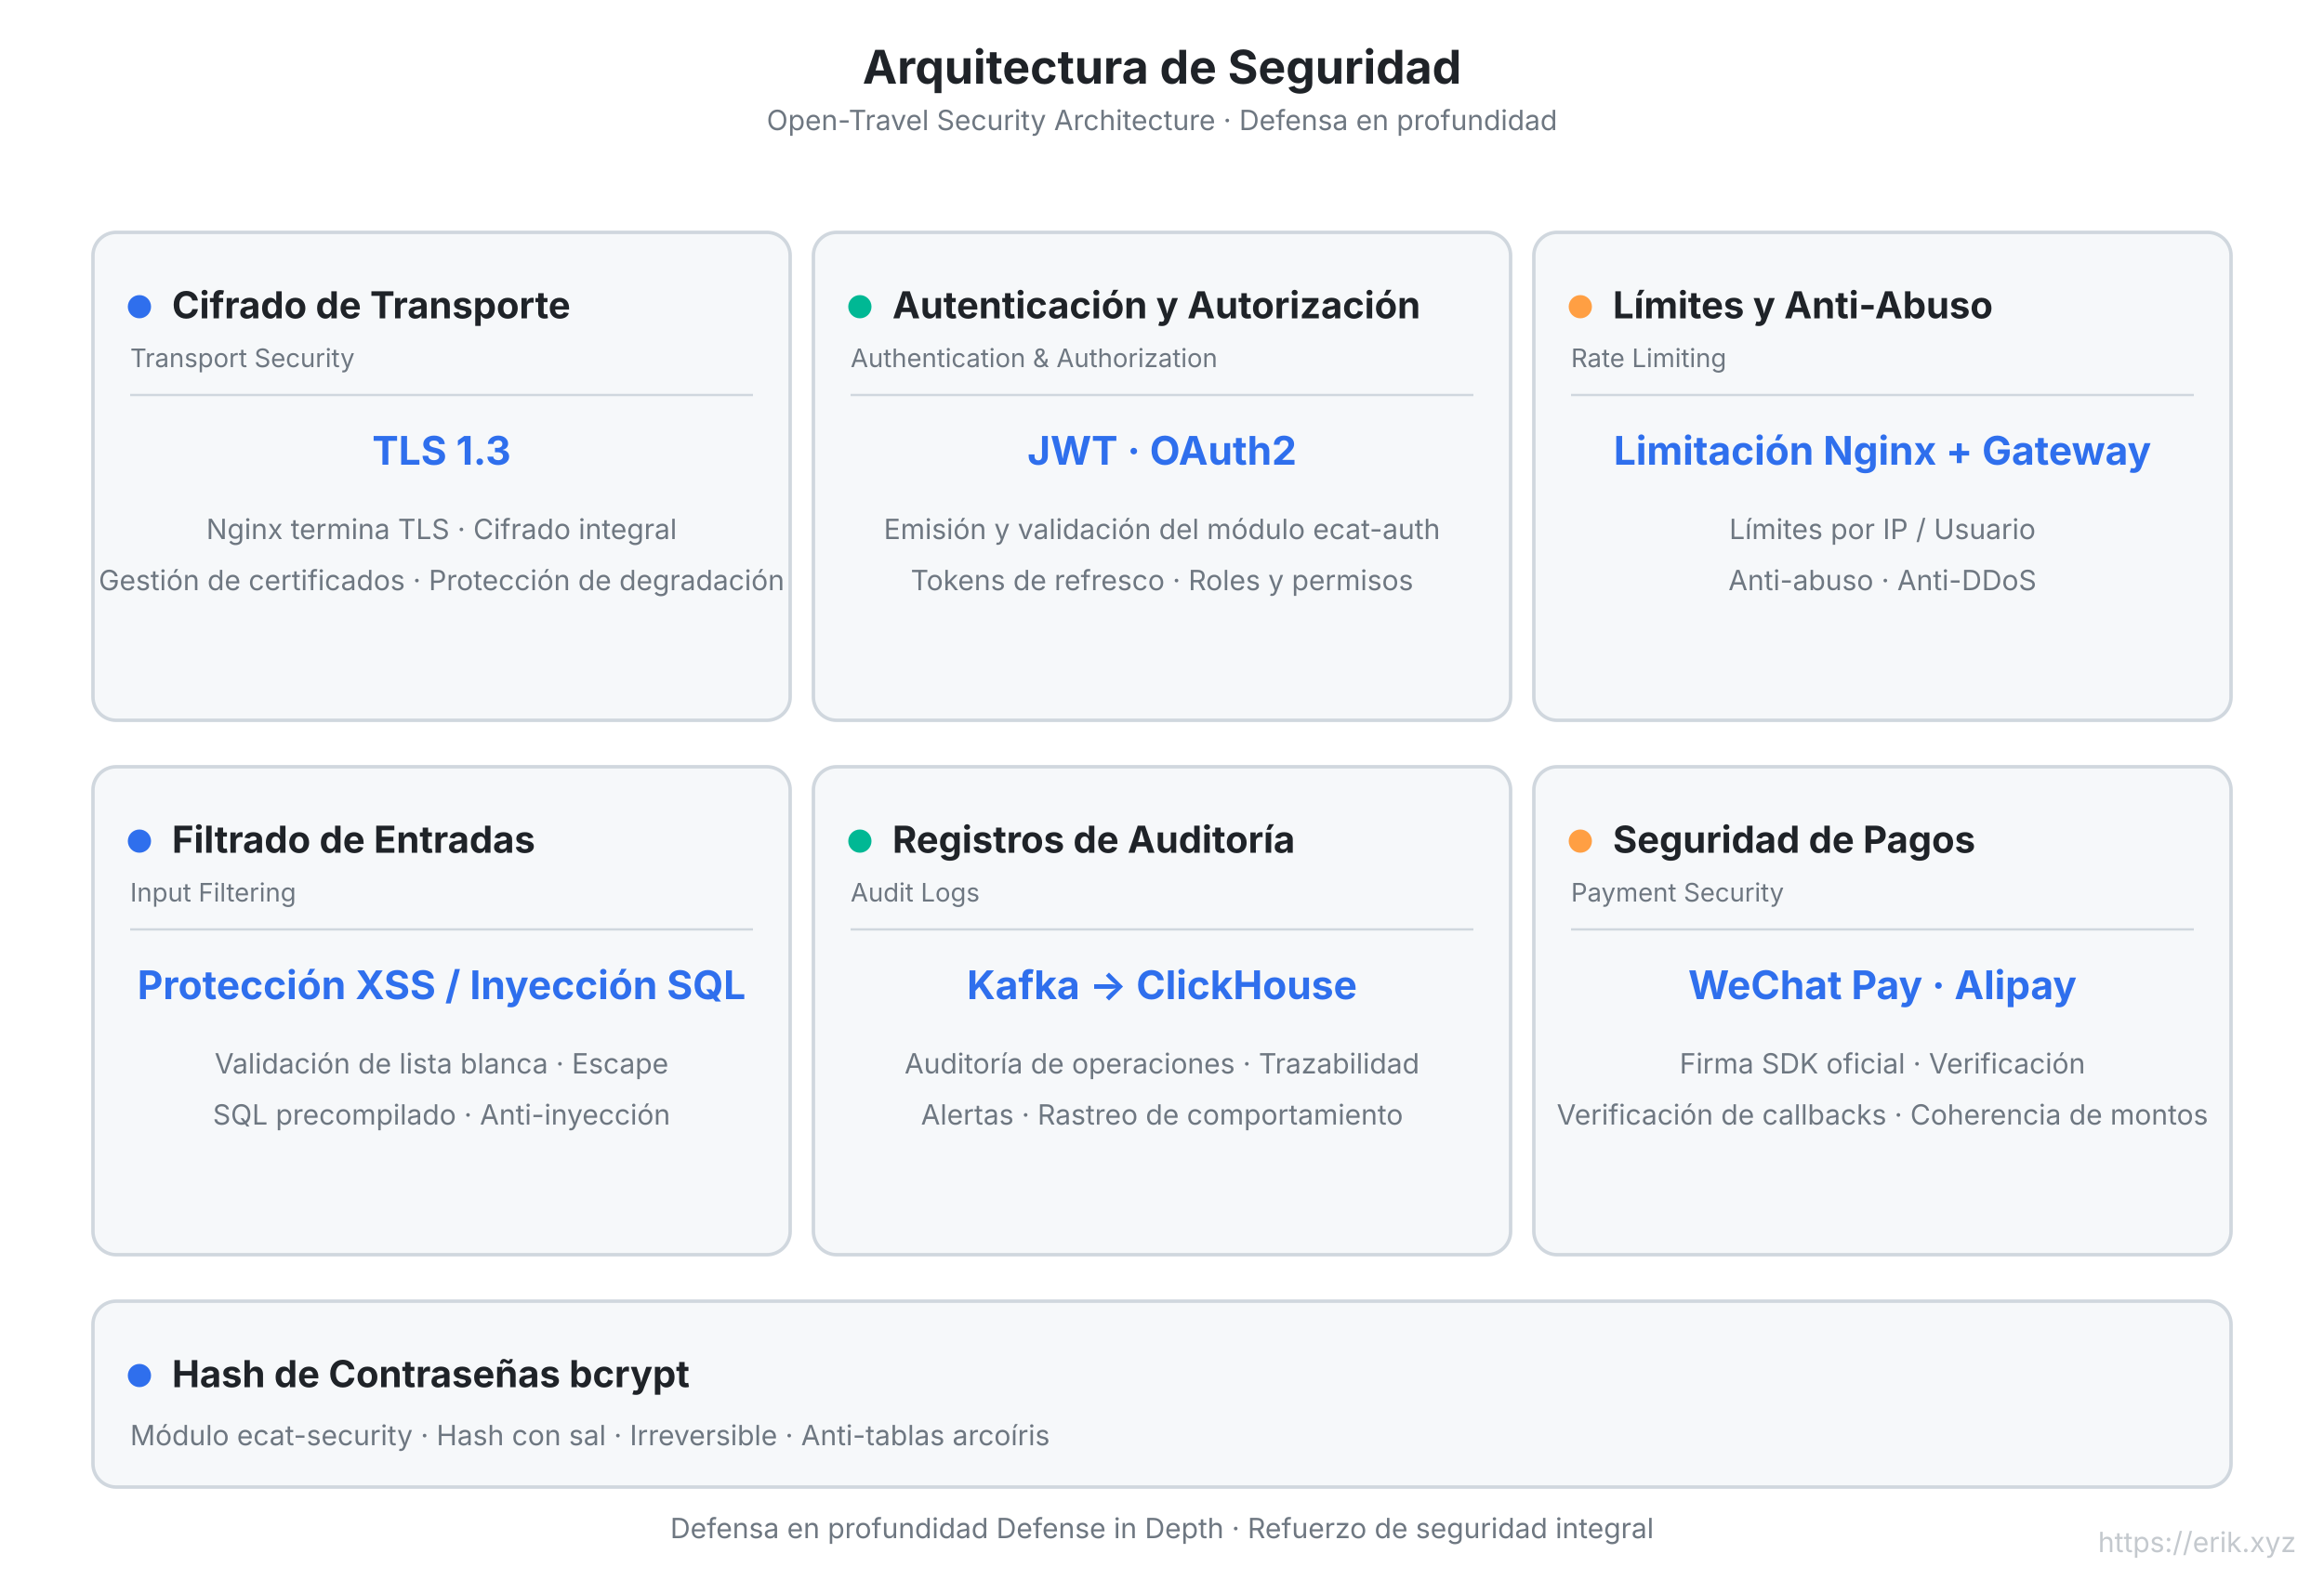
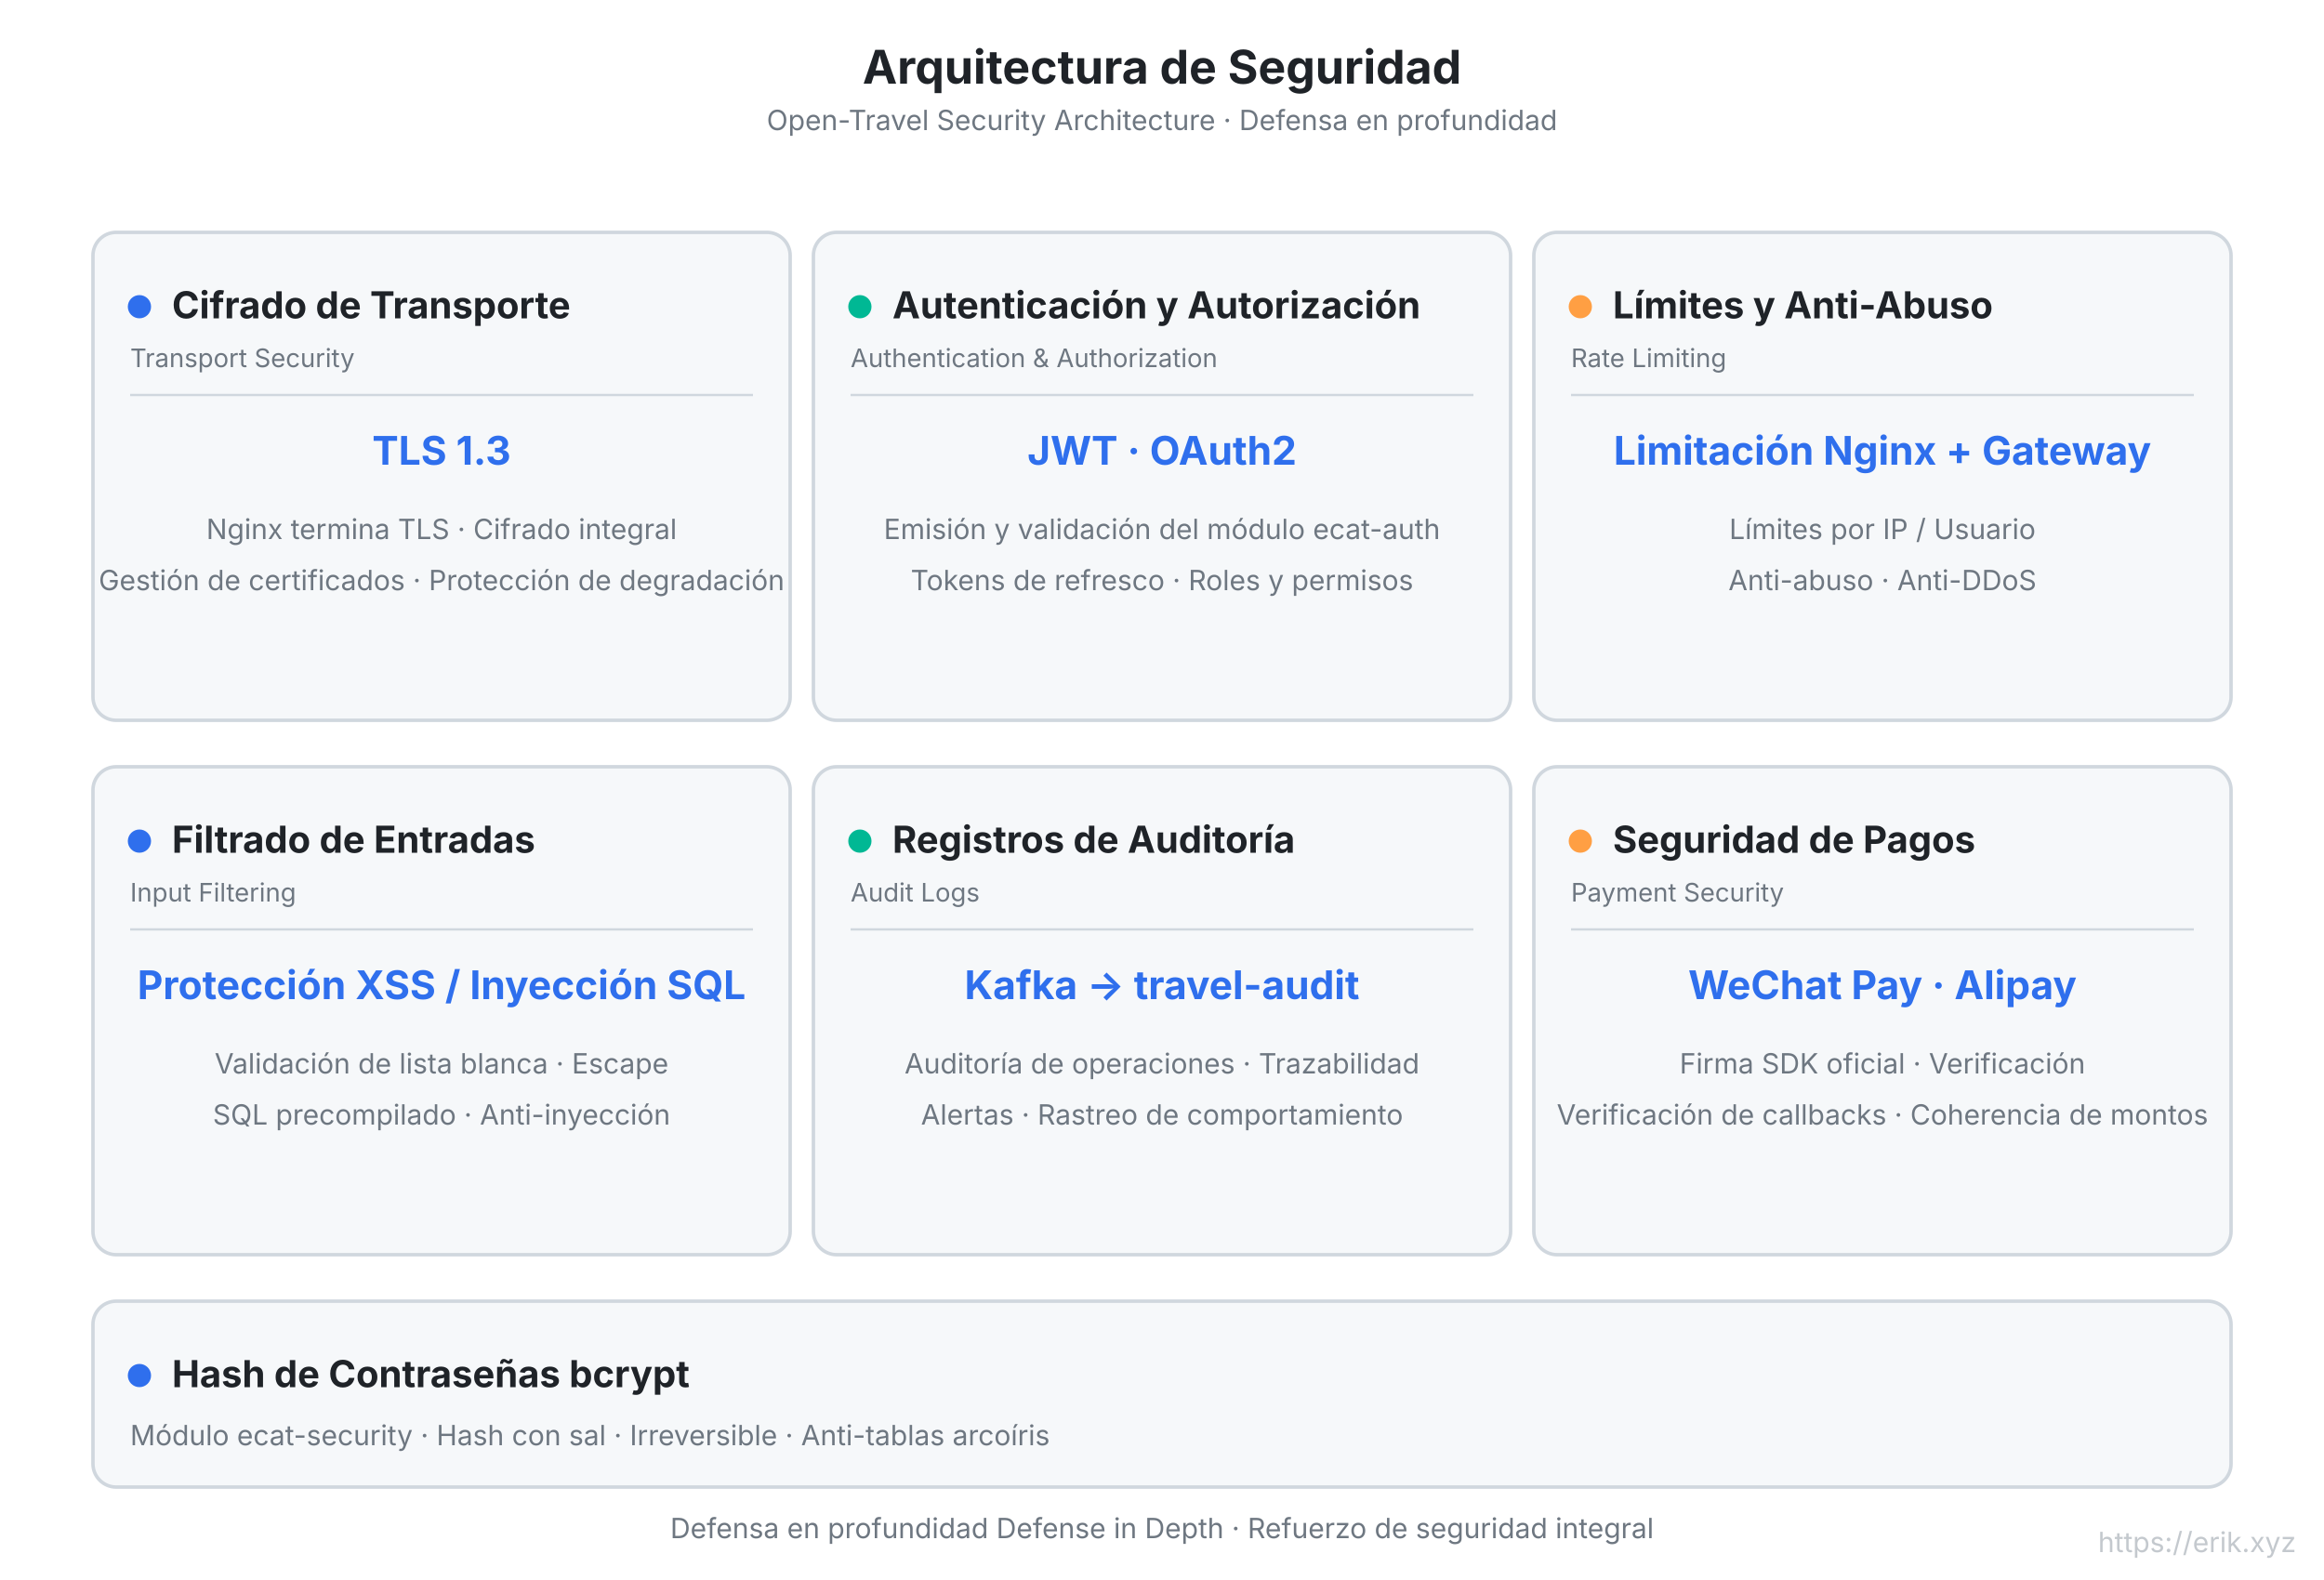
<svg xmlns="http://www.w3.org/2000/svg" width="1000" height="680" viewBox="0 0 1000 680">
  <defs>
    <style>
      text { font-family: system-ui, -apple-system, 'Segoe UI', sans-serif; }
      .t-title { font-size: 20px; font-weight: 700; fill: #1f2328; }
      .t-sub  { font-size: 12px; fill: #6e7781; }
      .t-h    { font-size: 16px; font-weight: 700; fill: #1f2328; }
      .t-eng  { font-size: 11px; fill: #6e7781; }
      .t-kw   { font-size: 17px; font-weight: 700; fill: #2f6fed; }
      .t-s    { font-size: 12px; fill: #6e7781; }
      .panel  { fill: #f6f8fa; stroke: #d0d7de; stroke-width: 1.5; rx: 10; }
      .line   { stroke: #d0d7de; stroke-width: 1; }
    </style>
  </defs>
  <rect width="1000" height="680" fill="#ffffff" />
  <text x="500" y="36" text-anchor="middle" class="t-title">Arquitectura de Seguridad</text>
  <text x="500" y="56" text-anchor="middle" class="t-sub">Open-Travel Security Architecture · Defensa en profundidad</text>
  <rect x="40" y="100" width="300" height="210" class="panel" />
  <circle cx="60" cy="132" r="5" fill="#2f6fed" />
  <text x="74" y="137" class="t-h">Cifrado de Transporte</text>
  <text x="56" y="158" class="t-eng">Transport Security</text>
  <line x1="56" y1="170" x2="324" y2="170" class="line" />
  <text x="190" y="200" text-anchor="middle" class="t-kw">TLS 1.3</text>
  <text x="190" y="232" text-anchor="middle" class="t-s">Nginx termina TLS · Cifrado integral</text>
  <text x="190" y="254" text-anchor="middle" class="t-s">Gestión de certificados · Protección de degradación</text>
  <rect x="350" y="100" width="300" height="210" class="panel" />
  <circle cx="370" cy="132" r="5" fill="#00b894" />
  <text x="384" y="137" class="t-h">Autenticación y Autorización</text>
  <text x="366" y="158" class="t-eng">Authentication &amp; Authorization</text>
  <line x1="366" y1="170" x2="634" y2="170" class="line" />
  <text x="500" y="200" text-anchor="middle" class="t-kw">JWT · OAuth2</text>
  <text x="500" y="232" text-anchor="middle" class="t-s">Emisión y validación del módulo ecat-auth</text>
  <text x="500" y="254" text-anchor="middle" class="t-s">Tokens de refresco · Roles y permisos</text>
  <rect x="660" y="100" width="300" height="210" class="panel" />
  <circle cx="680" cy="132" r="5" fill="#ff9f43" />
  <text x="694" y="137" class="t-h">Límites y Anti-Abuso</text>
  <text x="676" y="158" class="t-eng">Rate Limiting</text>
  <line x1="676" y1="170" x2="944" y2="170" class="line" />
  <text x="810" y="200" text-anchor="middle" class="t-kw">Limitación Nginx + Gateway</text>
  <text x="810" y="232" text-anchor="middle" class="t-s">Límites por IP / Usuario</text>
  <text x="810" y="254" text-anchor="middle" class="t-s">Anti-abuso · Anti-DDoS</text>
  <rect x="40" y="330" width="300" height="210" class="panel" />
  <circle cx="60" cy="362" r="5" fill="#2f6fed" />
  <text x="74" y="367" class="t-h">Filtrado de Entradas</text>
  <text x="56" y="388" class="t-eng">Input Filtering</text>
  <line x1="56" y1="400" x2="324" y2="400" class="line" />
  <text x="190" y="430" text-anchor="middle" class="t-kw">Protección XSS / Inyección SQL</text>
  <text x="190" y="462" text-anchor="middle" class="t-s">Validación de lista blanca · Escape</text>
  <text x="190" y="484" text-anchor="middle" class="t-s">SQL precompilado · Anti-inyección</text>
  <rect x="350" y="330" width="300" height="210" class="panel" />
  <circle cx="370" cy="362" r="5" fill="#00b894" />
  <text x="384" y="367" class="t-h">Registros de Auditoría</text>
  <text x="366" y="388" class="t-eng">Audit Logs</text>
  <line x1="366" y1="400" x2="634" y2="400" class="line" />
-   <text x="500" y="430" text-anchor="middle" class="t-kw">Kafka → ClickHouse</text>
+   <text x="500" y="430" text-anchor="middle" class="t-kw">Kafka → travel-audit</text>
  <text x="500" y="462" text-anchor="middle" class="t-s">Auditoría de operaciones · Trazabilidad</text>
  <text x="500" y="484" text-anchor="middle" class="t-s">Alertas · Rastreo de comportamiento</text>
  <rect x="660" y="330" width="300" height="210" class="panel" />
  <circle cx="680" cy="362" r="5" fill="#ff9f43" />
  <text x="694" y="367" class="t-h">Seguridad de Pagos</text>
  <text x="676" y="388" class="t-eng">Payment Security</text>
  <line x1="676" y1="400" x2="944" y2="400" class="line" />
  <text x="810" y="430" text-anchor="middle" class="t-kw">WeChat Pay · Alipay</text>
  <text x="810" y="462" text-anchor="middle" class="t-s">Firma SDK oficial · Verificación</text>
  <text x="810" y="484" text-anchor="middle" class="t-s">Verificación de callbacks · Coherencia de montos</text>
  <rect x="40" y="560" width="920" height="80" class="panel" />
  <circle cx="60" cy="592" r="5" fill="#2f6fed" />
  <text x="74" y="597" class="t-h">Hash de Contraseñas bcrypt</text>
  <text x="56" y="622" class="t-s">Módulo ecat-security · Hash con sal · Irreversible · Anti-tablas arcoíris</text>
  <text x="500" y="662" text-anchor="middle" class="t-sub">Defensa en profundidad Defense in Depth · Refuerzo de seguridad integral</text>
  <text x="988" y="668" text-anchor="end" font-size="12" fill="#8b949e" fill-opacity="0.5" font-family="system-ui, -apple-system, 'Segoe UI', sans-serif">https://erik.xyz</text>
</svg>
